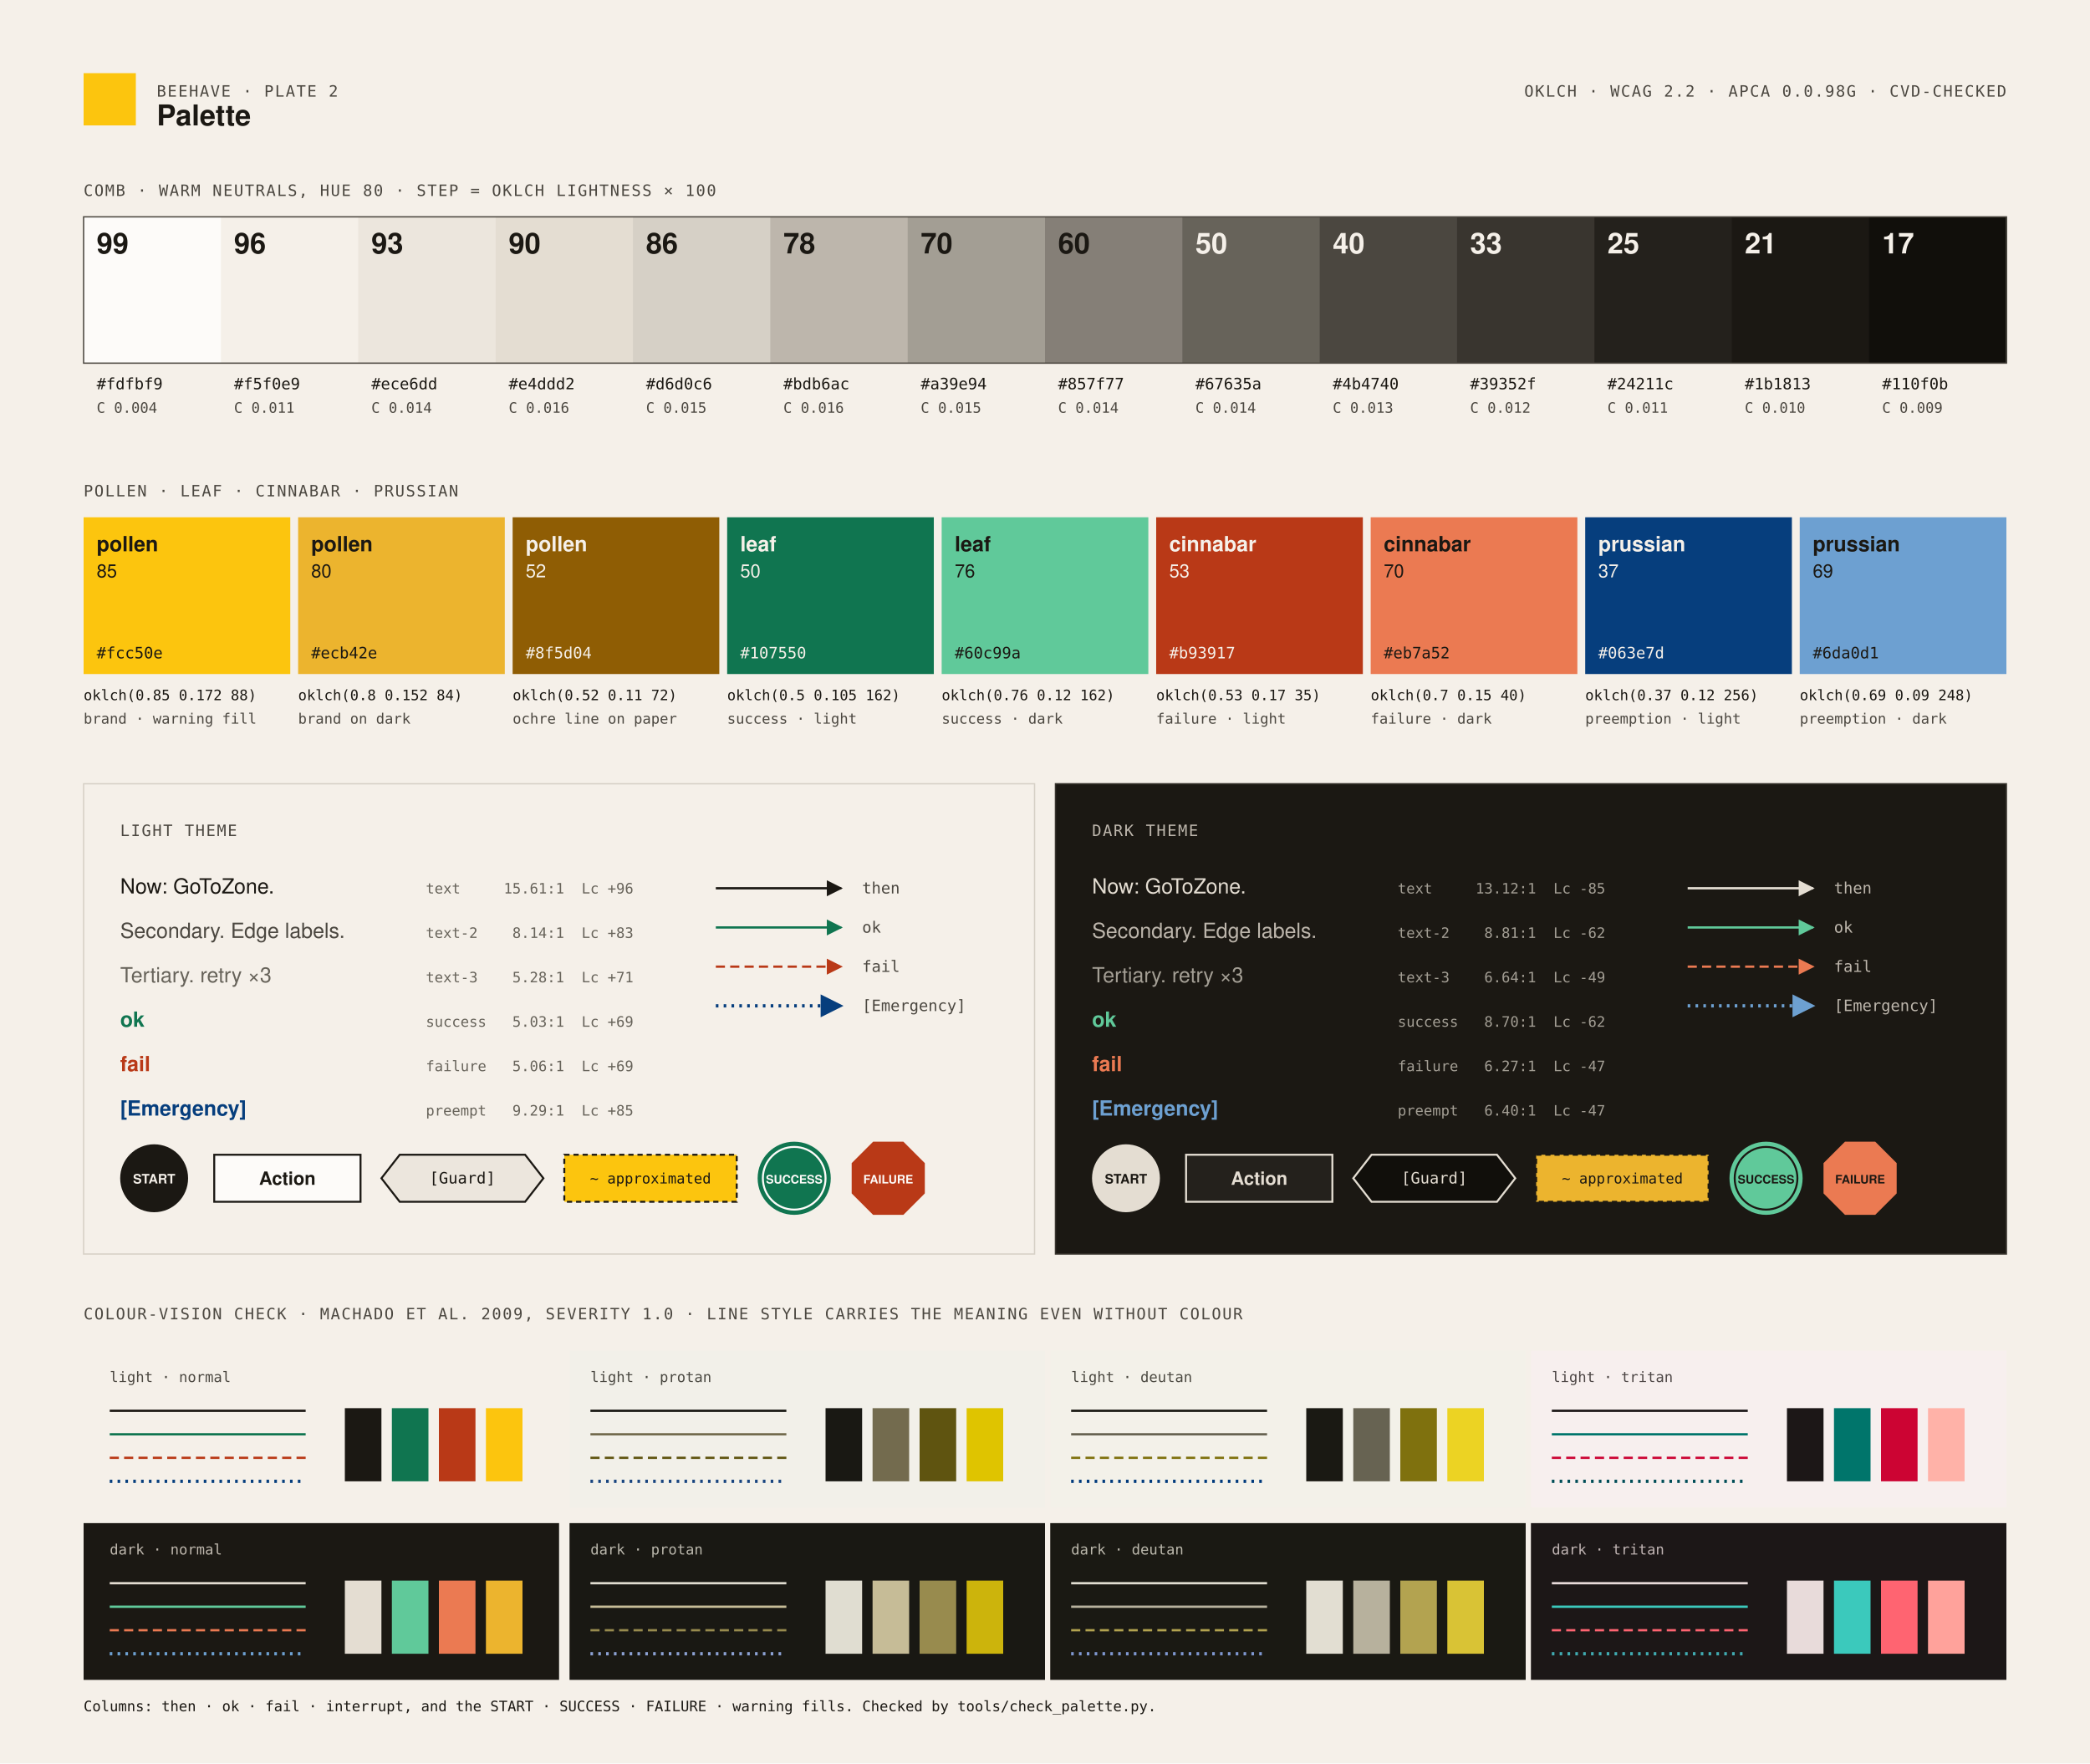
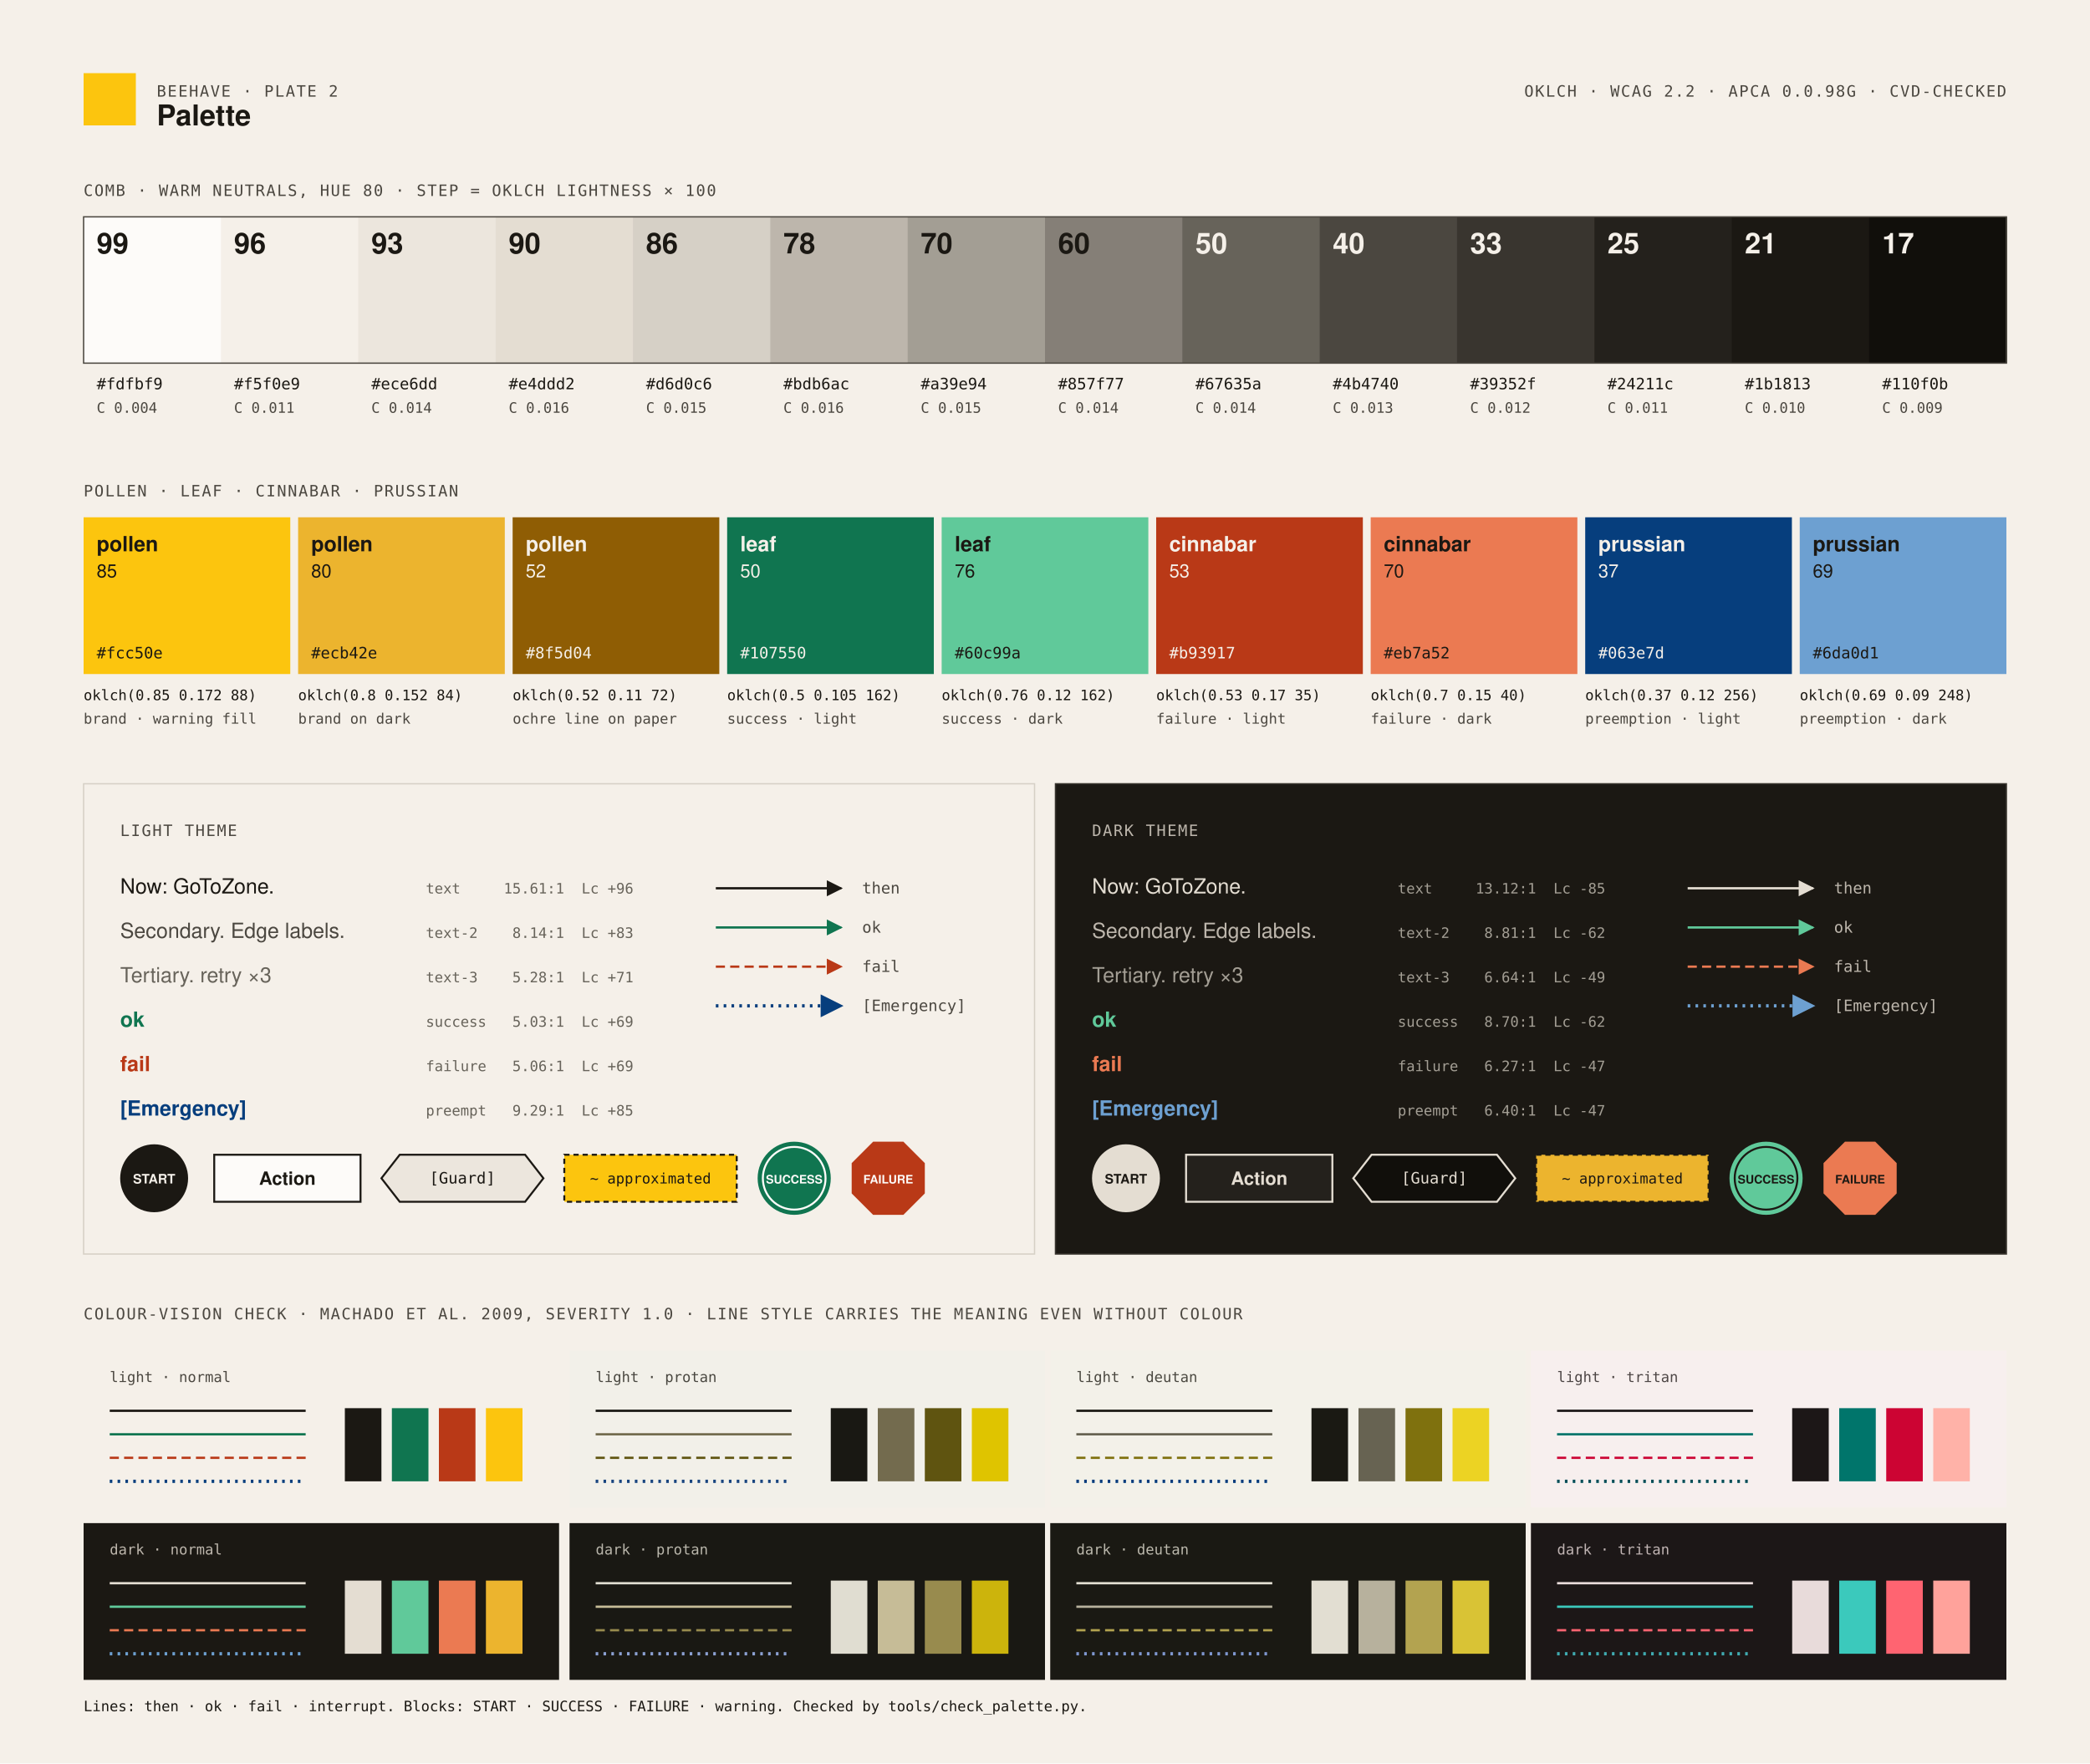
<svg xmlns="http://www.w3.org/2000/svg" viewBox="0 0 1600 1350" width="1600" height="1350" role="img" aria-label="Beehave palette">
  <defs>
    <marker id="m-light-edge" viewBox="0 0 10 10" refX="9" refY="5" markerWidth="7" markerHeight="7" orient="auto-start-reverse">
      <path d="M0 0L10 5L0 10z" fill="#1b1813" />
    </marker>
    <marker id="m-light-success" viewBox="0 0 10 10" refX="9" refY="5" markerWidth="7" markerHeight="7" orient="auto-start-reverse">
      <path d="M0 0L10 5L0 10z" fill="#107550" />
    </marker>
    <marker id="m-light-failure" viewBox="0 0 10 10" refX="9" refY="5" markerWidth="7" markerHeight="7" orient="auto-start-reverse">
      <path d="M0 0L10 5L0 10z" fill="#b93917" />
    </marker>
    <marker id="m-light-preempt" viewBox="0 0 10 10" refX="9" refY="5" markerWidth="7" markerHeight="7" orient="auto-start-reverse">
      <path d="M0 0L10 5L0 10z" fill="#063e7d" />
    </marker>
    <marker id="m-dark-edge" viewBox="0 0 10 10" refX="9" refY="5" markerWidth="7" markerHeight="7" orient="auto-start-reverse">
      <path d="M0 0L10 5L0 10z" fill="#e4ddd2" />
    </marker>
    <marker id="m-dark-success" viewBox="0 0 10 10" refX="9" refY="5" markerWidth="7" markerHeight="7" orient="auto-start-reverse">
      <path d="M0 0L10 5L0 10z" fill="#60c99a" />
    </marker>
    <marker id="m-dark-failure" viewBox="0 0 10 10" refX="9" refY="5" markerWidth="7" markerHeight="7" orient="auto-start-reverse">
      <path d="M0 0L10 5L0 10z" fill="#eb7a52" />
    </marker>
    <marker id="m-dark-preempt" viewBox="0 0 10 10" refX="9" refY="5" markerWidth="7" markerHeight="7" orient="auto-start-reverse">
      <path d="M0 0L10 5L0 10z" fill="#6da0d1" />
    </marker>
  </defs>
  <rect width="1600" height="1350" fill="#f5f0e9" />
  <rect x="64" y="56" width="40" height="40" fill="#fcc50e" />
  <text x="120" y="74" fill="#4b4740" font-family="'Martian Mono', Menlo, Consolas, 'DejaVu Sans Mono', monospace" font-size="12" font-weight="400" text-anchor="start" letter-spacing="1">BEEHAVE  ·  PLATE 2</text>
  <text x="120" y="96" fill="#1b1813" font-family="Archivo, 'Helvetica Neue', Helvetica, Arial, sans-serif" font-size="22" font-weight="800" text-anchor="start" style="font-stretch:125%">Palette</text>
  <text x="1536" y="74" fill="#4b4740" font-family="'Martian Mono', Menlo, Consolas, 'DejaVu Sans Mono', monospace" font-size="12" font-weight="400" text-anchor="end" letter-spacing="1">OKLCH · WCAG 2.2 · APCA 0.0.98G · CVD-CHECKED</text>
  <text x="64" y="150" fill="#4b4740" font-family="'Martian Mono', Menlo, Consolas, 'DejaVu Sans Mono', monospace" font-size="12" font-weight="400" text-anchor="start" letter-spacing="1">COMB  ·  WARM NEUTRALS, HUE 80  ·  STEP = OKLCH LIGHTNESS × 100</text>
  <rect x="64" y="166" width="105.643" height="112" fill="#fdfbf9" />
  <text x="74" y="194" fill="#1b1813" font-family="Archivo, 'Helvetica Neue', Helvetica, Arial, sans-serif" font-size="22" font-weight="700" text-anchor="start">99</text>
  <text x="74" y="298" fill="#1b1813" font-family="'Martian Mono', Menlo, Consolas, 'DejaVu Sans Mono', monospace" font-size="12" font-weight="400" text-anchor="start">#fdfbf9</text>
  <text x="74" y="316" fill="#4b4740" font-family="'Martian Mono', Menlo, Consolas, 'DejaVu Sans Mono', monospace" font-size="11" font-weight="400" text-anchor="start">C 0.004</text>
  <rect x="169.143" y="166" width="105.643" height="112" fill="#f5f0e9" />
  <text x="179.143" y="194" fill="#1b1813" font-family="Archivo, 'Helvetica Neue', Helvetica, Arial, sans-serif" font-size="22" font-weight="700" text-anchor="start">96</text>
  <text x="179.143" y="298" fill="#1b1813" font-family="'Martian Mono', Menlo, Consolas, 'DejaVu Sans Mono', monospace" font-size="12" font-weight="400" text-anchor="start">#f5f0e9</text>
  <text x="179.143" y="316" fill="#4b4740" font-family="'Martian Mono', Menlo, Consolas, 'DejaVu Sans Mono', monospace" font-size="11" font-weight="400" text-anchor="start">C 0.011</text>
  <rect x="274.286" y="166" width="105.643" height="112" fill="#ece6dd" />
  <text x="284.286" y="194" fill="#1b1813" font-family="Archivo, 'Helvetica Neue', Helvetica, Arial, sans-serif" font-size="22" font-weight="700" text-anchor="start">93</text>
  <text x="284.286" y="298" fill="#1b1813" font-family="'Martian Mono', Menlo, Consolas, 'DejaVu Sans Mono', monospace" font-size="12" font-weight="400" text-anchor="start">#ece6dd</text>
  <text x="284.286" y="316" fill="#4b4740" font-family="'Martian Mono', Menlo, Consolas, 'DejaVu Sans Mono', monospace" font-size="11" font-weight="400" text-anchor="start">C 0.014</text>
  <rect x="379.429" y="166" width="105.643" height="112" fill="#e4ddd2" />
  <text x="389.429" y="194" fill="#1b1813" font-family="Archivo, 'Helvetica Neue', Helvetica, Arial, sans-serif" font-size="22" font-weight="700" text-anchor="start">90</text>
  <text x="389.429" y="298" fill="#1b1813" font-family="'Martian Mono', Menlo, Consolas, 'DejaVu Sans Mono', monospace" font-size="12" font-weight="400" text-anchor="start">#e4ddd2</text>
  <text x="389.429" y="316" fill="#4b4740" font-family="'Martian Mono', Menlo, Consolas, 'DejaVu Sans Mono', monospace" font-size="11" font-weight="400" text-anchor="start">C 0.016</text>
  <rect x="484.571" y="166" width="105.643" height="112" fill="#d6d0c6" />
  <text x="494.571" y="194" fill="#1b1813" font-family="Archivo, 'Helvetica Neue', Helvetica, Arial, sans-serif" font-size="22" font-weight="700" text-anchor="start">86</text>
  <text x="494.571" y="298" fill="#1b1813" font-family="'Martian Mono', Menlo, Consolas, 'DejaVu Sans Mono', monospace" font-size="12" font-weight="400" text-anchor="start">#d6d0c6</text>
  <text x="494.571" y="316" fill="#4b4740" font-family="'Martian Mono', Menlo, Consolas, 'DejaVu Sans Mono', monospace" font-size="11" font-weight="400" text-anchor="start">C 0.015</text>
  <rect x="589.714" y="166" width="105.643" height="112" fill="#bdb6ac" />
  <text x="599.714" y="194" fill="#1b1813" font-family="Archivo, 'Helvetica Neue', Helvetica, Arial, sans-serif" font-size="22" font-weight="700" text-anchor="start">78</text>
  <text x="599.714" y="298" fill="#1b1813" font-family="'Martian Mono', Menlo, Consolas, 'DejaVu Sans Mono', monospace" font-size="12" font-weight="400" text-anchor="start">#bdb6ac</text>
  <text x="599.714" y="316" fill="#4b4740" font-family="'Martian Mono', Menlo, Consolas, 'DejaVu Sans Mono', monospace" font-size="11" font-weight="400" text-anchor="start">C 0.016</text>
  <rect x="694.857" y="166" width="105.643" height="112" fill="#a39e94" />
  <text x="704.857" y="194" fill="#1b1813" font-family="Archivo, 'Helvetica Neue', Helvetica, Arial, sans-serif" font-size="22" font-weight="700" text-anchor="start">70</text>
  <text x="704.857" y="298" fill="#1b1813" font-family="'Martian Mono', Menlo, Consolas, 'DejaVu Sans Mono', monospace" font-size="12" font-weight="400" text-anchor="start">#a39e94</text>
  <text x="704.857" y="316" fill="#4b4740" font-family="'Martian Mono', Menlo, Consolas, 'DejaVu Sans Mono', monospace" font-size="11" font-weight="400" text-anchor="start">C 0.015</text>
  <rect x="800" y="166" width="105.643" height="112" fill="#857f77" />
  <text x="810" y="194" fill="#1b1813" font-family="Archivo, 'Helvetica Neue', Helvetica, Arial, sans-serif" font-size="22" font-weight="700" text-anchor="start">60</text>
  <text x="810" y="298" fill="#1b1813" font-family="'Martian Mono', Menlo, Consolas, 'DejaVu Sans Mono', monospace" font-size="12" font-weight="400" text-anchor="start">#857f77</text>
  <text x="810" y="316" fill="#4b4740" font-family="'Martian Mono', Menlo, Consolas, 'DejaVu Sans Mono', monospace" font-size="11" font-weight="400" text-anchor="start">C 0.014</text>
  <rect x="905.143" y="166" width="105.643" height="112" fill="#67635a" />
  <text x="915.143" y="194" fill="#f5f0e9" font-family="Archivo, 'Helvetica Neue', Helvetica, Arial, sans-serif" font-size="22" font-weight="700" text-anchor="start">50</text>
  <text x="915.143" y="298" fill="#1b1813" font-family="'Martian Mono', Menlo, Consolas, 'DejaVu Sans Mono', monospace" font-size="12" font-weight="400" text-anchor="start">#67635a</text>
  <text x="915.143" y="316" fill="#4b4740" font-family="'Martian Mono', Menlo, Consolas, 'DejaVu Sans Mono', monospace" font-size="11" font-weight="400" text-anchor="start">C 0.014</text>
  <rect x="1010.29" y="166" width="105.643" height="112" fill="#4b4740" />
  <text x="1020.29" y="194" fill="#f5f0e9" font-family="Archivo, 'Helvetica Neue', Helvetica, Arial, sans-serif" font-size="22" font-weight="700" text-anchor="start">40</text>
  <text x="1020.29" y="298" fill="#1b1813" font-family="'Martian Mono', Menlo, Consolas, 'DejaVu Sans Mono', monospace" font-size="12" font-weight="400" text-anchor="start">#4b4740</text>
  <text x="1020.29" y="316" fill="#4b4740" font-family="'Martian Mono', Menlo, Consolas, 'DejaVu Sans Mono', monospace" font-size="11" font-weight="400" text-anchor="start">C 0.013</text>
  <rect x="1115.43" y="166" width="105.643" height="112" fill="#39352f" />
  <text x="1125.43" y="194" fill="#f5f0e9" font-family="Archivo, 'Helvetica Neue', Helvetica, Arial, sans-serif" font-size="22" font-weight="700" text-anchor="start">33</text>
  <text x="1125.43" y="298" fill="#1b1813" font-family="'Martian Mono', Menlo, Consolas, 'DejaVu Sans Mono', monospace" font-size="12" font-weight="400" text-anchor="start">#39352f</text>
  <text x="1125.43" y="316" fill="#4b4740" font-family="'Martian Mono', Menlo, Consolas, 'DejaVu Sans Mono', monospace" font-size="11" font-weight="400" text-anchor="start">C 0.012</text>
  <rect x="1220.57" y="166" width="105.643" height="112" fill="#24211c" />
  <text x="1230.57" y="194" fill="#f5f0e9" font-family="Archivo, 'Helvetica Neue', Helvetica, Arial, sans-serif" font-size="22" font-weight="700" text-anchor="start">25</text>
  <text x="1230.57" y="298" fill="#1b1813" font-family="'Martian Mono', Menlo, Consolas, 'DejaVu Sans Mono', monospace" font-size="12" font-weight="400" text-anchor="start">#24211c</text>
  <text x="1230.57" y="316" fill="#4b4740" font-family="'Martian Mono', Menlo, Consolas, 'DejaVu Sans Mono', monospace" font-size="11" font-weight="400" text-anchor="start">C 0.011</text>
  <rect x="1325.71" y="166" width="105.643" height="112" fill="#1b1813" />
  <text x="1335.71" y="194" fill="#f5f0e9" font-family="Archivo, 'Helvetica Neue', Helvetica, Arial, sans-serif" font-size="22" font-weight="700" text-anchor="start">21</text>
  <text x="1335.71" y="298" fill="#1b1813" font-family="'Martian Mono', Menlo, Consolas, 'DejaVu Sans Mono', monospace" font-size="12" font-weight="400" text-anchor="start">#1b1813</text>
  <text x="1335.71" y="316" fill="#4b4740" font-family="'Martian Mono', Menlo, Consolas, 'DejaVu Sans Mono', monospace" font-size="11" font-weight="400" text-anchor="start">C 0.010</text>
  <rect x="1430.86" y="166" width="105.643" height="112" fill="#110f0b" />
  <text x="1440.86" y="194" fill="#f5f0e9" font-family="Archivo, 'Helvetica Neue', Helvetica, Arial, sans-serif" font-size="22" font-weight="700" text-anchor="start">17</text>
  <text x="1440.86" y="298" fill="#1b1813" font-family="'Martian Mono', Menlo, Consolas, 'DejaVu Sans Mono', monospace" font-size="12" font-weight="400" text-anchor="start">#110f0b</text>
  <text x="1440.86" y="316" fill="#4b4740" font-family="'Martian Mono', Menlo, Consolas, 'DejaVu Sans Mono', monospace" font-size="11" font-weight="400" text-anchor="start">C 0.009</text>
  <rect x="64" y="166" width="1472" height="112" fill="none" stroke="#4b4740" stroke-width="1" />
  <text x="64" y="380" fill="#4b4740" font-family="'Martian Mono', Menlo, Consolas, 'DejaVu Sans Mono', monospace" font-size="12" font-weight="400" text-anchor="start" letter-spacing="1">POLLEN · LEAF · CINNABAR · PRUSSIAN</text>
  <rect x="64" y="396" width="158.222" height="120" fill="#fcc50e" />
  <text x="74" y="422" fill="#1b1813" font-family="Archivo, 'Helvetica Neue', Helvetica, Arial, sans-serif" font-size="16" font-weight="700" text-anchor="start">pollen</text>
  <text x="74" y="442" fill="#1b1813" font-family="Archivo, 'Helvetica Neue', Helvetica, Arial, sans-serif" font-size="14" font-weight="400" text-anchor="start">85</text>
  <text x="74" y="504" fill="#1b1813" font-family="'Martian Mono', Menlo, Consolas, 'DejaVu Sans Mono', monospace" font-size="12" font-weight="400" text-anchor="start">#fcc50e</text>
  <text x="64" y="536" fill="#1b1813" font-family="'Martian Mono', Menlo, Consolas, 'DejaVu Sans Mono', monospace" font-size="11" font-weight="400" text-anchor="start">oklch(0.85 0.172 88)</text>
  <text x="64" y="554" fill="#4b4740" font-family="'Martian Mono', Menlo, Consolas, 'DejaVu Sans Mono', monospace" font-size="11" font-weight="400" text-anchor="start">brand · warning fill</text>
  <rect x="228.222" y="396" width="158.222" height="120" fill="#ecb42e" />
  <text x="238.222" y="422" fill="#1b1813" font-family="Archivo, 'Helvetica Neue', Helvetica, Arial, sans-serif" font-size="16" font-weight="700" text-anchor="start">pollen</text>
  <text x="238.222" y="442" fill="#1b1813" font-family="Archivo, 'Helvetica Neue', Helvetica, Arial, sans-serif" font-size="14" font-weight="400" text-anchor="start">80</text>
  <text x="238.222" y="504" fill="#1b1813" font-family="'Martian Mono', Menlo, Consolas, 'DejaVu Sans Mono', monospace" font-size="12" font-weight="400" text-anchor="start">#ecb42e</text>
  <text x="228.222" y="536" fill="#1b1813" font-family="'Martian Mono', Menlo, Consolas, 'DejaVu Sans Mono', monospace" font-size="11" font-weight="400" text-anchor="start">oklch(0.8 0.152 84)</text>
  <text x="228.222" y="554" fill="#4b4740" font-family="'Martian Mono', Menlo, Consolas, 'DejaVu Sans Mono', monospace" font-size="11" font-weight="400" text-anchor="start">brand on dark</text>
  <rect x="392.444" y="396" width="158.222" height="120" fill="#8f5d04" />
  <text x="402.444" y="422" fill="#f5f0e9" font-family="Archivo, 'Helvetica Neue', Helvetica, Arial, sans-serif" font-size="16" font-weight="700" text-anchor="start">pollen</text>
  <text x="402.444" y="442" fill="#f5f0e9" font-family="Archivo, 'Helvetica Neue', Helvetica, Arial, sans-serif" font-size="14" font-weight="400" text-anchor="start">52</text>
  <text x="402.444" y="504" fill="#f5f0e9" font-family="'Martian Mono', Menlo, Consolas, 'DejaVu Sans Mono', monospace" font-size="12" font-weight="400" text-anchor="start">#8f5d04</text>
  <text x="392.444" y="536" fill="#1b1813" font-family="'Martian Mono', Menlo, Consolas, 'DejaVu Sans Mono', monospace" font-size="11" font-weight="400" text-anchor="start">oklch(0.52 0.11 72)</text>
  <text x="392.444" y="554" fill="#4b4740" font-family="'Martian Mono', Menlo, Consolas, 'DejaVu Sans Mono', monospace" font-size="11" font-weight="400" text-anchor="start">ochre line on paper</text>
  <rect x="556.667" y="396" width="158.222" height="120" fill="#107550" />
  <text x="566.667" y="422" fill="#f5f0e9" font-family="Archivo, 'Helvetica Neue', Helvetica, Arial, sans-serif" font-size="16" font-weight="700" text-anchor="start">leaf</text>
  <text x="566.667" y="442" fill="#f5f0e9" font-family="Archivo, 'Helvetica Neue', Helvetica, Arial, sans-serif" font-size="14" font-weight="400" text-anchor="start">50</text>
  <text x="566.667" y="504" fill="#f5f0e9" font-family="'Martian Mono', Menlo, Consolas, 'DejaVu Sans Mono', monospace" font-size="12" font-weight="400" text-anchor="start">#107550</text>
  <text x="556.667" y="536" fill="#1b1813" font-family="'Martian Mono', Menlo, Consolas, 'DejaVu Sans Mono', monospace" font-size="11" font-weight="400" text-anchor="start">oklch(0.5 0.105 162)</text>
  <text x="556.667" y="554" fill="#4b4740" font-family="'Martian Mono', Menlo, Consolas, 'DejaVu Sans Mono', monospace" font-size="11" font-weight="400" text-anchor="start">success · light</text>
  <rect x="720.889" y="396" width="158.222" height="120" fill="#60c99a" />
  <text x="730.889" y="422" fill="#1b1813" font-family="Archivo, 'Helvetica Neue', Helvetica, Arial, sans-serif" font-size="16" font-weight="700" text-anchor="start">leaf</text>
  <text x="730.889" y="442" fill="#1b1813" font-family="Archivo, 'Helvetica Neue', Helvetica, Arial, sans-serif" font-size="14" font-weight="400" text-anchor="start">76</text>
  <text x="730.889" y="504" fill="#1b1813" font-family="'Martian Mono', Menlo, Consolas, 'DejaVu Sans Mono', monospace" font-size="12" font-weight="400" text-anchor="start">#60c99a</text>
  <text x="720.889" y="536" fill="#1b1813" font-family="'Martian Mono', Menlo, Consolas, 'DejaVu Sans Mono', monospace" font-size="11" font-weight="400" text-anchor="start">oklch(0.76 0.12 162)</text>
  <text x="720.889" y="554" fill="#4b4740" font-family="'Martian Mono', Menlo, Consolas, 'DejaVu Sans Mono', monospace" font-size="11" font-weight="400" text-anchor="start">success · dark</text>
  <rect x="885.111" y="396" width="158.222" height="120" fill="#b93917" />
  <text x="895.111" y="422" fill="#f5f0e9" font-family="Archivo, 'Helvetica Neue', Helvetica, Arial, sans-serif" font-size="16" font-weight="700" text-anchor="start">cinnabar</text>
  <text x="895.111" y="442" fill="#f5f0e9" font-family="Archivo, 'Helvetica Neue', Helvetica, Arial, sans-serif" font-size="14" font-weight="400" text-anchor="start">53</text>
  <text x="895.111" y="504" fill="#f5f0e9" font-family="'Martian Mono', Menlo, Consolas, 'DejaVu Sans Mono', monospace" font-size="12" font-weight="400" text-anchor="start">#b93917</text>
  <text x="885.111" y="536" fill="#1b1813" font-family="'Martian Mono', Menlo, Consolas, 'DejaVu Sans Mono', monospace" font-size="11" font-weight="400" text-anchor="start">oklch(0.53 0.17 35)</text>
  <text x="885.111" y="554" fill="#4b4740" font-family="'Martian Mono', Menlo, Consolas, 'DejaVu Sans Mono', monospace" font-size="11" font-weight="400" text-anchor="start">failure · light</text>
  <rect x="1049.33" y="396" width="158.222" height="120" fill="#eb7a52" />
  <text x="1059.33" y="422" fill="#1b1813" font-family="Archivo, 'Helvetica Neue', Helvetica, Arial, sans-serif" font-size="16" font-weight="700" text-anchor="start">cinnabar</text>
  <text x="1059.33" y="442" fill="#1b1813" font-family="Archivo, 'Helvetica Neue', Helvetica, Arial, sans-serif" font-size="14" font-weight="400" text-anchor="start">70</text>
  <text x="1059.33" y="504" fill="#1b1813" font-family="'Martian Mono', Menlo, Consolas, 'DejaVu Sans Mono', monospace" font-size="12" font-weight="400" text-anchor="start">#eb7a52</text>
  <text x="1049.33" y="536" fill="#1b1813" font-family="'Martian Mono', Menlo, Consolas, 'DejaVu Sans Mono', monospace" font-size="11" font-weight="400" text-anchor="start">oklch(0.7 0.15 40)</text>
  <text x="1049.33" y="554" fill="#4b4740" font-family="'Martian Mono', Menlo, Consolas, 'DejaVu Sans Mono', monospace" font-size="11" font-weight="400" text-anchor="start">failure · dark</text>
  <rect x="1213.56" y="396" width="158.222" height="120" fill="#063e7d" />
  <text x="1223.56" y="422" fill="#f5f0e9" font-family="Archivo, 'Helvetica Neue', Helvetica, Arial, sans-serif" font-size="16" font-weight="700" text-anchor="start">prussian</text>
  <text x="1223.56" y="442" fill="#f5f0e9" font-family="Archivo, 'Helvetica Neue', Helvetica, Arial, sans-serif" font-size="14" font-weight="400" text-anchor="start">37</text>
  <text x="1223.56" y="504" fill="#f5f0e9" font-family="'Martian Mono', Menlo, Consolas, 'DejaVu Sans Mono', monospace" font-size="12" font-weight="400" text-anchor="start">#063e7d</text>
  <text x="1213.56" y="536" fill="#1b1813" font-family="'Martian Mono', Menlo, Consolas, 'DejaVu Sans Mono', monospace" font-size="11" font-weight="400" text-anchor="start">oklch(0.37 0.12 256)</text>
  <text x="1213.56" y="554" fill="#4b4740" font-family="'Martian Mono', Menlo, Consolas, 'DejaVu Sans Mono', monospace" font-size="11" font-weight="400" text-anchor="start">preemption · light</text>
  <rect x="1377.78" y="396" width="158.222" height="120" fill="#6da0d1" />
  <text x="1387.78" y="422" fill="#1b1813" font-family="Archivo, 'Helvetica Neue', Helvetica, Arial, sans-serif" font-size="16" font-weight="700" text-anchor="start">prussian</text>
  <text x="1387.78" y="442" fill="#1b1813" font-family="Archivo, 'Helvetica Neue', Helvetica, Arial, sans-serif" font-size="14" font-weight="400" text-anchor="start">69</text>
  <text x="1387.78" y="504" fill="#1b1813" font-family="'Martian Mono', Menlo, Consolas, 'DejaVu Sans Mono', monospace" font-size="12" font-weight="400" text-anchor="start">#6da0d1</text>
  <text x="1377.78" y="536" fill="#1b1813" font-family="'Martian Mono', Menlo, Consolas, 'DejaVu Sans Mono', monospace" font-size="11" font-weight="400" text-anchor="start">oklch(0.69 0.09 248)</text>
  <text x="1377.78" y="554" fill="#4b4740" font-family="'Martian Mono', Menlo, Consolas, 'DejaVu Sans Mono', monospace" font-size="11" font-weight="400" text-anchor="start">preemption · dark</text>
  <rect x="64" y="600" width="728" height="360" fill="#f5f0e9" stroke="#d6d0c6" />
  <text x="92" y="640" fill="#4b4740" font-family="'Martian Mono', Menlo, Consolas, 'DejaVu Sans Mono', monospace" font-size="12" font-weight="400" text-anchor="start" letter-spacing="1">LIGHT THEME</text>
  <text x="92" y="684" fill="#1b1813" font-family="Archivo, 'Helvetica Neue', Helvetica, Arial, sans-serif" font-size="16" font-weight="400" text-anchor="start">Now: GoToZone.</text>
  <text x="326" y="684" fill="#67635a" font-family="'Martian Mono', Menlo, Consolas, 'DejaVu Sans Mono', monospace" font-size="11" font-weight="400" text-anchor="start" xml:space="preserve">text     15.61:1  Lc +96</text>
  <text x="92" y="718" fill="#4b4740" font-family="Archivo, 'Helvetica Neue', Helvetica, Arial, sans-serif" font-size="16" font-weight="400" text-anchor="start">Secondary. Edge labels.</text>
  <text x="326" y="718" fill="#67635a" font-family="'Martian Mono', Menlo, Consolas, 'DejaVu Sans Mono', monospace" font-size="11" font-weight="400" text-anchor="start" xml:space="preserve">text-2    8.14:1  Lc +83</text>
  <text x="92" y="752" fill="#67635a" font-family="Archivo, 'Helvetica Neue', Helvetica, Arial, sans-serif" font-size="16" font-weight="400" text-anchor="start">Tertiary. retry ×3</text>
  <text x="326" y="752" fill="#67635a" font-family="'Martian Mono', Menlo, Consolas, 'DejaVu Sans Mono', monospace" font-size="11" font-weight="400" text-anchor="start" xml:space="preserve">text-3    5.28:1  Lc +71</text>
  <text x="92" y="786" fill="#107550" font-family="Archivo, 'Helvetica Neue', Helvetica, Arial, sans-serif" font-size="16" font-weight="600" text-anchor="start">ok</text>
  <text x="326" y="786" fill="#67635a" font-family="'Martian Mono', Menlo, Consolas, 'DejaVu Sans Mono', monospace" font-size="11" font-weight="400" text-anchor="start" xml:space="preserve">success   5.03:1  Lc +69</text>
  <text x="92" y="820" fill="#b93917" font-family="Archivo, 'Helvetica Neue', Helvetica, Arial, sans-serif" font-size="16" font-weight="600" text-anchor="start">fail</text>
  <text x="326" y="820" fill="#67635a" font-family="'Martian Mono', Menlo, Consolas, 'DejaVu Sans Mono', monospace" font-size="11" font-weight="400" text-anchor="start" xml:space="preserve">failure   5.06:1  Lc +69</text>
  <text x="92" y="854" fill="#063e7d" font-family="Archivo, 'Helvetica Neue', Helvetica, Arial, sans-serif" font-size="16" font-weight="600" text-anchor="start">[Emergency]</text>
  <text x="326" y="854" fill="#67635a" font-family="'Martian Mono', Menlo, Consolas, 'DejaVu Sans Mono', monospace" font-size="11" font-weight="400" text-anchor="start" xml:space="preserve">preempt   9.29:1  Lc +85</text>
  <path d="M548 680h96" stroke="#1b1813" stroke-width="1.75" fill="none" marker-end="url(#m-light-edge)" />
  <text x="660" y="684" fill="#4b4740" font-family="'Martian Mono', Menlo, Consolas, 'DejaVu Sans Mono', monospace" font-size="12" font-weight="400" text-anchor="start">then</text>
  <path d="M548 710h96" stroke="#107550" stroke-width="1.75" fill="none" marker-end="url(#m-light-success)" />
  <text x="660" y="714" fill="#4b4740" font-family="'Martian Mono', Menlo, Consolas, 'DejaVu Sans Mono', monospace" font-size="12" font-weight="400" text-anchor="start">ok</text>
  <path d="M548 740h96" stroke="#b93917" stroke-width="1.75" stroke-dasharray="7 4" fill="none" marker-end="url(#m-light-failure)" />
  <text x="660" y="744" fill="#4b4740" font-family="'Martian Mono', Menlo, Consolas, 'DejaVu Sans Mono', monospace" font-size="12" font-weight="400" text-anchor="start">fail</text>
  <path d="M548 770h96" stroke="#063e7d" stroke-width="2.5" stroke-dasharray="2 4" fill="none" marker-end="url(#m-light-preempt)" />
  <text x="660" y="774" fill="#4b4740" font-family="'Martian Mono', Menlo, Consolas, 'DejaVu Sans Mono', monospace" font-size="12" font-weight="400" text-anchor="start">[Emergency]</text>
  <circle cx="118" cy="902" r="26" fill="#1b1813" />
  <text x="118" y="906" fill="#f5f0e9" font-family="Archivo, 'Helvetica Neue', Helvetica, Arial, sans-serif" font-size="10" font-weight="700" text-anchor="middle">START</text>
  <rect x="164" y="884" width="112" height="36" fill="#fdfbf9" stroke="#1b1813" stroke-width="1.5" />
  <text x="220" y="907" fill="#1b1813" font-family="Archivo, 'Helvetica Neue', Helvetica, Arial, sans-serif" font-size="14" font-weight="600" text-anchor="middle">Action</text>
  <polygon points="292,902 306,884 402,884 416,902 402,920 306,920" fill="#ece6dd" stroke="#1b1813" stroke-width="1.5" />
  <text x="354" y="906" fill="#1b1813" font-family="'Martian Mono', Menlo, Consolas, 'DejaVu Sans Mono', monospace" font-size="12" font-weight="400" text-anchor="middle">[Guard]</text>
  <rect x="432" y="884" width="132" height="36" fill="#fcc50e" stroke="#1b1813" stroke-width="1.5" stroke-dasharray="4 3" />
  <text x="498" y="906" fill="#1b1813" font-family="'Martian Mono', Menlo, Consolas, 'DejaVu Sans Mono', monospace" font-size="11" font-weight="400" text-anchor="middle">~ approximated</text>
  <circle cx="608" cy="902" r="28" fill="#107550" />
  <circle cx="608" cy="902" r="24" fill="none" stroke="#fdfbf9" stroke-width="1.5" />
  <text x="608" y="906" fill="#fdfbf9" font-family="Archivo, 'Helvetica Neue', Helvetica, Arial, sans-serif" font-size="9" font-weight="700" text-anchor="middle">SUCCESS</text>
  <polygon points="668.408,874 691.592,874 708,890.408 708,913.592 691.592,930 668.408,930 652,913.592 652,890.408" fill="#b93917" />
  <text x="680" y="906" fill="#fdfbf9" font-family="Archivo, 'Helvetica Neue', Helvetica, Arial, sans-serif" font-size="9" font-weight="700" text-anchor="middle">FAILURE</text>
  <rect x="808" y="600" width="728" height="360" fill="#1b1813" stroke="#39352f" />
  <text x="836" y="640" fill="#bdb6ac" font-family="'Martian Mono', Menlo, Consolas, 'DejaVu Sans Mono', monospace" font-size="12" font-weight="400" text-anchor="start" letter-spacing="1">DARK THEME</text>
  <text x="836" y="684" fill="#e4ddd2" font-family="Archivo, 'Helvetica Neue', Helvetica, Arial, sans-serif" font-size="16" font-weight="400" text-anchor="start">Now: GoToZone.</text>
  <text x="1070" y="684" fill="#a39e94" font-family="'Martian Mono', Menlo, Consolas, 'DejaVu Sans Mono', monospace" font-size="11" font-weight="400" text-anchor="start" xml:space="preserve">text     13.12:1  Lc -85</text>
  <text x="836" y="718" fill="#bdb6ac" font-family="Archivo, 'Helvetica Neue', Helvetica, Arial, sans-serif" font-size="16" font-weight="400" text-anchor="start">Secondary. Edge labels.</text>
  <text x="1070" y="718" fill="#a39e94" font-family="'Martian Mono', Menlo, Consolas, 'DejaVu Sans Mono', monospace" font-size="11" font-weight="400" text-anchor="start" xml:space="preserve">text-2    8.81:1  Lc -62</text>
  <text x="836" y="752" fill="#a39e94" font-family="Archivo, 'Helvetica Neue', Helvetica, Arial, sans-serif" font-size="16" font-weight="400" text-anchor="start">Tertiary. retry ×3</text>
  <text x="1070" y="752" fill="#a39e94" font-family="'Martian Mono', Menlo, Consolas, 'DejaVu Sans Mono', monospace" font-size="11" font-weight="400" text-anchor="start" xml:space="preserve">text-3    6.64:1  Lc -49</text>
  <text x="836" y="786" fill="#60c99a" font-family="Archivo, 'Helvetica Neue', Helvetica, Arial, sans-serif" font-size="16" font-weight="600" text-anchor="start">ok</text>
  <text x="1070" y="786" fill="#a39e94" font-family="'Martian Mono', Menlo, Consolas, 'DejaVu Sans Mono', monospace" font-size="11" font-weight="400" text-anchor="start" xml:space="preserve">success   8.70:1  Lc -62</text>
  <text x="836" y="820" fill="#eb7a52" font-family="Archivo, 'Helvetica Neue', Helvetica, Arial, sans-serif" font-size="16" font-weight="600" text-anchor="start">fail</text>
  <text x="1070" y="820" fill="#a39e94" font-family="'Martian Mono', Menlo, Consolas, 'DejaVu Sans Mono', monospace" font-size="11" font-weight="400" text-anchor="start" xml:space="preserve">failure   6.27:1  Lc -47</text>
  <text x="836" y="854" fill="#6da0d1" font-family="Archivo, 'Helvetica Neue', Helvetica, Arial, sans-serif" font-size="16" font-weight="600" text-anchor="start">[Emergency]</text>
  <text x="1070" y="854" fill="#a39e94" font-family="'Martian Mono', Menlo, Consolas, 'DejaVu Sans Mono', monospace" font-size="11" font-weight="400" text-anchor="start" xml:space="preserve">preempt   6.40:1  Lc -47</text>
  <path d="M1292 680h96" stroke="#e4ddd2" stroke-width="1.75" fill="none" marker-end="url(#m-dark-edge)" />
  <text x="1404" y="684" fill="#bdb6ac" font-family="'Martian Mono', Menlo, Consolas, 'DejaVu Sans Mono', monospace" font-size="12" font-weight="400" text-anchor="start">then</text>
  <path d="M1292 710h96" stroke="#60c99a" stroke-width="1.75" fill="none" marker-end="url(#m-dark-success)" />
  <text x="1404" y="714" fill="#bdb6ac" font-family="'Martian Mono', Menlo, Consolas, 'DejaVu Sans Mono', monospace" font-size="12" font-weight="400" text-anchor="start">ok</text>
  <path d="M1292 740h96" stroke="#eb7a52" stroke-width="1.75" stroke-dasharray="7 4" fill="none" marker-end="url(#m-dark-failure)" />
  <text x="1404" y="744" fill="#bdb6ac" font-family="'Martian Mono', Menlo, Consolas, 'DejaVu Sans Mono', monospace" font-size="12" font-weight="400" text-anchor="start">fail</text>
  <path d="M1292 770h96" stroke="#6da0d1" stroke-width="2.5" stroke-dasharray="2 4" fill="none" marker-end="url(#m-dark-preempt)" />
  <text x="1404" y="774" fill="#bdb6ac" font-family="'Martian Mono', Menlo, Consolas, 'DejaVu Sans Mono', monospace" font-size="12" font-weight="400" text-anchor="start">[Emergency]</text>
  <circle cx="862" cy="902" r="26" fill="#e4ddd2" />
  <text x="862" y="906" fill="#1b1813" font-family="Archivo, 'Helvetica Neue', Helvetica, Arial, sans-serif" font-size="10" font-weight="700" text-anchor="middle">START</text>
  <rect x="908" y="884" width="112" height="36" fill="#24211c" stroke="#e4ddd2" stroke-width="1.5" />
  <text x="964" y="907" fill="#e4ddd2" font-family="Archivo, 'Helvetica Neue', Helvetica, Arial, sans-serif" font-size="14" font-weight="600" text-anchor="middle">Action</text>
  <polygon points="1036,902 1050,884 1146,884 1160,902 1146,920 1050,920" fill="#110f0b" stroke="#e4ddd2" stroke-width="1.5" />
  <text x="1098" y="906" fill="#e4ddd2" font-family="'Martian Mono', Menlo, Consolas, 'DejaVu Sans Mono', monospace" font-size="12" font-weight="400" text-anchor="middle">[Guard]</text>
  <rect x="1176" y="884" width="132" height="36" fill="#ecb42e" stroke="#1b1813" stroke-width="1.5" stroke-dasharray="4 3" />
  <text x="1242" y="906" fill="#1b1813" font-family="'Martian Mono', Menlo, Consolas, 'DejaVu Sans Mono', monospace" font-size="11" font-weight="400" text-anchor="middle">~ approximated</text>
  <circle cx="1352" cy="902" r="28" fill="#60c99a" />
  <circle cx="1352" cy="902" r="24" fill="none" stroke="#1b1813" stroke-width="1.5" />
  <text x="1352" y="906" fill="#1b1813" font-family="Archivo, 'Helvetica Neue', Helvetica, Arial, sans-serif" font-size="9" font-weight="700" text-anchor="middle">SUCCESS</text>
  <polygon points="1412.41,874 1435.59,874 1452,890.408 1452,913.592 1435.59,930 1412.41,930 1396,913.592 1396,890.408" fill="#eb7a52" />
  <text x="1424" y="906" fill="#1b1813" font-family="Archivo, 'Helvetica Neue', Helvetica, Arial, sans-serif" font-size="9" font-weight="700" text-anchor="middle">FAILURE</text>
  <text x="64" y="1010" fill="#4b4740" font-family="'Martian Mono', Menlo, Consolas, 'DejaVu Sans Mono', monospace" font-size="12" font-weight="400" text-anchor="start" letter-spacing="1">COLOUR-VISION CHECK  ·  MACHADO ET AL. 2009, SEVERITY 1.0  ·  LINE STYLE CARRIES THE MEANING EVEN WITHOUT COLOUR</text>
  <rect x="64" y="1034" width="364" height="120" fill="#f5f0e9" />
  <text x="84" y="1058" fill="#4b4740" font-family="'Martian Mono', Menlo, Consolas, 'DejaVu Sans Mono', monospace" font-size="11" font-weight="400" text-anchor="start">light · normal</text>
  <path d="M84 1080h150" stroke="#1b1813" stroke-width="1.75" />
  <path d="M84 1098h150" stroke="#107550" stroke-width="1.75" />
  <path d="M84 1116h150" stroke="#b93917" stroke-width="1.75" stroke-dasharray="7 4" />
  <path d="M84 1134h150" stroke="#063e7d" stroke-width="2.5" stroke-dasharray="2 4" />
  <rect x="264" y="1078" width="28" height="56" fill="#1b1813" />
  <rect x="300" y="1078" width="28" height="56" fill="#107550" />
  <rect x="336" y="1078" width="28" height="56" fill="#b93917" />
  <rect x="372" y="1078" width="28" height="56" fill="#fcc50e" />
  <rect x="436" y="1034" width="364" height="120" fill="#f2f0e9" />
-   <text x="452" y="1058" fill="#494740" font-family="'Martian Mono', Menlo, Consolas, 'DejaVu Sans Mono', monospace" font-size="11" font-weight="400" text-anchor="start">light · protan</text>
-   <path d="M452 1080h150" stroke="#191813" stroke-width="1.75" />
-   <path d="M452 1098h150" stroke="#736b4e" stroke-width="1.75" />
-   <path d="M452 1116h150" stroke="#5f5410" stroke-width="1.75" stroke-dasharray="7 4" />
-   <path d="M452 1134h150" stroke="#18447f" stroke-width="2.5" stroke-dasharray="2 4" />
-   <rect x="632" y="1078" width="28" height="56" fill="#191813" />
-   <rect x="668" y="1078" width="28" height="56" fill="#736b4e" />
-   <rect x="704" y="1078" width="28" height="56" fill="#5f5410" />
-   <rect x="740" y="1078" width="28" height="56" fill="#dfc400" />
+   <text x="456" y="1058" fill="#494740" font-family="'Martian Mono', Menlo, Consolas, 'DejaVu Sans Mono', monospace" font-size="11" font-weight="400" text-anchor="start">light · protan</text>
+   <path d="M456 1080h150" stroke="#191813" stroke-width="1.75" />
+   <path d="M456 1098h150" stroke="#736b4e" stroke-width="1.75" />
+   <path d="M456 1116h150" stroke="#5f5410" stroke-width="1.75" stroke-dasharray="7 4" />
+   <path d="M456 1134h150" stroke="#18447f" stroke-width="2.5" stroke-dasharray="2 4" />
+   <rect x="636" y="1078" width="28" height="56" fill="#191813" />
+   <rect x="672" y="1078" width="28" height="56" fill="#736b4e" />
+   <rect x="708" y="1078" width="28" height="56" fill="#5f5410" />
+   <rect x="744" y="1078" width="28" height="56" fill="#dfc400" />
  <rect x="804" y="1034" width="364" height="120" fill="#f3f1e9" />
-   <text x="820" y="1058" fill="#4a4840" font-family="'Martian Mono', Menlo, Consolas, 'DejaVu Sans Mono', monospace" font-size="11" font-weight="400" text-anchor="start">light · deutan</text>
-   <path d="M820 1080h150" stroke="#1a1913" stroke-width="1.75" />
-   <path d="M820 1098h150" stroke="#676352" stroke-width="1.75" />
-   <path d="M820 1116h150" stroke="#7f710e" stroke-width="1.75" stroke-dasharray="7 4" />
-   <path d="M820 1134h150" stroke="#003a7c" stroke-width="2.5" stroke-dasharray="2 4" />
-   <rect x="1000" y="1078" width="28" height="56" fill="#1a1913" />
-   <rect x="1036" y="1078" width="28" height="56" fill="#676352" />
-   <rect x="1072" y="1078" width="28" height="56" fill="#7f710e" />
-   <rect x="1108" y="1078" width="28" height="56" fill="#ecd323" />
+   <text x="824" y="1058" fill="#4a4840" font-family="'Martian Mono', Menlo, Consolas, 'DejaVu Sans Mono', monospace" font-size="11" font-weight="400" text-anchor="start">light · deutan</text>
+   <path d="M824 1080h150" stroke="#1a1913" stroke-width="1.75" />
+   <path d="M824 1098h150" stroke="#676352" stroke-width="1.75" />
+   <path d="M824 1116h150" stroke="#7f710e" stroke-width="1.75" stroke-dasharray="7 4" />
+   <path d="M824 1134h150" stroke="#003a7c" stroke-width="2.5" stroke-dasharray="2 4" />
+   <rect x="1004" y="1078" width="28" height="56" fill="#1a1913" />
+   <rect x="1040" y="1078" width="28" height="56" fill="#676352" />
+   <rect x="1076" y="1078" width="28" height="56" fill="#7f710e" />
+   <rect x="1112" y="1078" width="28" height="56" fill="#ecd323" />
  <rect x="1172" y="1034" width="364" height="120" fill="#f7efee" />
-   <text x="1188" y="1058" fill="#4d4645" font-family="'Martian Mono', Menlo, Consolas, 'DejaVu Sans Mono', monospace" font-size="11" font-weight="400" text-anchor="start">light · tritan</text>
-   <path d="M1188 1080h150" stroke="#1c1717" stroke-width="1.75" />
-   <path d="M1188 1098h150" stroke="#00756b" stroke-width="1.75" />
-   <path d="M1188 1116h150" stroke="#cc0433" stroke-width="1.75" stroke-dasharray="7 4" />
-   <path d="M1188 1134h150" stroke="#004d57" stroke-width="2.5" stroke-dasharray="2 4" />
-   <rect x="1368" y="1078" width="28" height="56" fill="#1c1717" />
-   <rect x="1404" y="1078" width="28" height="56" fill="#00756b" />
-   <rect x="1440" y="1078" width="28" height="56" fill="#cc0433" />
-   <rect x="1476" y="1078" width="28" height="56" fill="#ffb2a8" />
+   <text x="1192" y="1058" fill="#4d4645" font-family="'Martian Mono', Menlo, Consolas, 'DejaVu Sans Mono', monospace" font-size="11" font-weight="400" text-anchor="start">light · tritan</text>
+   <path d="M1192 1080h150" stroke="#1c1717" stroke-width="1.75" />
+   <path d="M1192 1098h150" stroke="#00756b" stroke-width="1.75" />
+   <path d="M1192 1116h150" stroke="#cc0433" stroke-width="1.75" stroke-dasharray="7 4" />
+   <path d="M1192 1134h150" stroke="#004d57" stroke-width="2.5" stroke-dasharray="2 4" />
+   <rect x="1372" y="1078" width="28" height="56" fill="#1c1717" />
+   <rect x="1408" y="1078" width="28" height="56" fill="#00756b" />
+   <rect x="1444" y="1078" width="28" height="56" fill="#cc0433" />
+   <rect x="1480" y="1078" width="28" height="56" fill="#ffb2a8" />
  <rect x="64" y="1166" width="364" height="120" fill="#1b1813" />
  <text x="84" y="1190" fill="#bdb6ac" font-family="'Martian Mono', Menlo, Consolas, 'DejaVu Sans Mono', monospace" font-size="11" font-weight="400" text-anchor="start">dark · normal</text>
  <path d="M84 1212h150" stroke="#e4ddd2" stroke-width="1.75" />
  <path d="M84 1230h150" stroke="#60c99a" stroke-width="1.75" />
  <path d="M84 1248h150" stroke="#eb7a52" stroke-width="1.75" stroke-dasharray="7 4" />
  <path d="M84 1266h150" stroke="#6da0d1" stroke-width="2.5" stroke-dasharray="2 4" />
  <rect x="264" y="1210" width="28" height="56" fill="#e4ddd2" />
  <rect x="300" y="1210" width="28" height="56" fill="#60c99a" />
  <rect x="336" y="1210" width="28" height="56" fill="#eb7a52" />
  <rect x="372" y="1210" width="28" height="56" fill="#ecb42e" />
  <rect x="436" y="1166" width="364" height="120" fill="#191813" />
-   <text x="452" y="1190" fill="#b9b6ab" font-family="'Martian Mono', Menlo, Consolas, 'DejaVu Sans Mono', monospace" font-size="11" font-weight="400" text-anchor="start">dark · protan</text>
-   <path d="M452 1212h150" stroke="#e0ddd1" stroke-width="1.75" />
-   <path d="M452 1230h150" stroke="#c6bc97" stroke-width="1.75" />
-   <path d="M452 1248h150" stroke="#988b4e" stroke-width="1.75" stroke-dasharray="7 4" />
-   <path d="M452 1266h150" stroke="#8ca1d3" stroke-width="2.5" stroke-dasharray="2 4" />
-   <rect x="632" y="1210" width="28" height="56" fill="#e0ddd1" />
-   <rect x="668" y="1210" width="28" height="56" fill="#c6bc97" />
-   <rect x="704" y="1210" width="28" height="56" fill="#988b4e" />
-   <rect x="740" y="1210" width="28" height="56" fill="#ccb40c" />
+   <text x="456" y="1190" fill="#b9b6ab" font-family="'Martian Mono', Menlo, Consolas, 'DejaVu Sans Mono', monospace" font-size="11" font-weight="400" text-anchor="start">dark · protan</text>
+   <path d="M456 1212h150" stroke="#e0ddd1" stroke-width="1.75" />
+   <path d="M456 1230h150" stroke="#c6bc97" stroke-width="1.75" />
+   <path d="M456 1248h150" stroke="#988b4e" stroke-width="1.75" stroke-dasharray="7 4" />
+   <path d="M456 1266h150" stroke="#8ca1d3" stroke-width="2.5" stroke-dasharray="2 4" />
+   <rect x="636" y="1210" width="28" height="56" fill="#e0ddd1" />
+   <rect x="672" y="1210" width="28" height="56" fill="#c6bc97" />
+   <rect x="708" y="1210" width="28" height="56" fill="#988b4e" />
+   <rect x="744" y="1210" width="28" height="56" fill="#ccb40c" />
  <rect x="804" y="1166" width="364" height="120" fill="#1a1913" />
-   <text x="820" y="1190" fill="#bbb8ac" font-family="'Martian Mono', Menlo, Consolas, 'DejaVu Sans Mono', monospace" font-size="11" font-weight="400" text-anchor="start">dark · deutan</text>
-   <path d="M820 1212h150" stroke="#e2ded2" stroke-width="1.75" />
-   <path d="M820 1230h150" stroke="#b7b19d" stroke-width="1.75" />
-   <path d="M820 1248h150" stroke="#b3a350" stroke-width="1.75" stroke-dasharray="7 4" />
-   <path d="M820 1266h150" stroke="#7f97d0" stroke-width="2.5" stroke-dasharray="2 4" />
-   <rect x="1000" y="1210" width="28" height="56" fill="#e2ded2" />
-   <rect x="1036" y="1210" width="28" height="56" fill="#b7b19d" />
-   <rect x="1072" y="1210" width="28" height="56" fill="#b3a350" />
-   <rect x="1108" y="1210" width="28" height="56" fill="#d9c335" />
+   <text x="824" y="1190" fill="#bbb8ac" font-family="'Martian Mono', Menlo, Consolas, 'DejaVu Sans Mono', monospace" font-size="11" font-weight="400" text-anchor="start">dark · deutan</text>
+   <path d="M824 1212h150" stroke="#e2ded2" stroke-width="1.75" />
+   <path d="M824 1230h150" stroke="#b7b19d" stroke-width="1.75" />
+   <path d="M824 1248h150" stroke="#b3a350" stroke-width="1.75" stroke-dasharray="7 4" />
+   <path d="M824 1266h150" stroke="#7f97d0" stroke-width="2.5" stroke-dasharray="2 4" />
+   <rect x="1004" y="1210" width="28" height="56" fill="#e2ded2" />
+   <rect x="1040" y="1210" width="28" height="56" fill="#b7b19d" />
+   <rect x="1076" y="1210" width="28" height="56" fill="#b3a350" />
+   <rect x="1112" y="1210" width="28" height="56" fill="#d9c335" />
  <rect x="1172" y="1166" width="364" height="120" fill="#1c1717" />
-   <text x="1188" y="1190" fill="#c0b4b3" font-family="'Martian Mono', Menlo, Consolas, 'DejaVu Sans Mono', monospace" font-size="11" font-weight="400" text-anchor="start">dark · tritan</text>
-   <path d="M1188 1212h150" stroke="#e8dbda" stroke-width="1.75" />
-   <path d="M1188 1230h150" stroke="#3bc9bc" stroke-width="1.75" />
-   <path d="M1188 1248h150" stroke="#ff6471" stroke-width="1.75" stroke-dasharray="7 4" />
-   <path d="M1188 1266h150" stroke="#40abb1" stroke-width="2.5" stroke-dasharray="2 4" />
-   <rect x="1368" y="1210" width="28" height="56" fill="#e8dbda" />
-   <rect x="1404" y="1210" width="28" height="56" fill="#3bc9bc" />
-   <rect x="1440" y="1210" width="28" height="56" fill="#ff6471" />
-   <rect x="1476" y="1210" width="28" height="56" fill="#ffa29b" />
-   <text x="64" y="1310" fill="#1b1813" font-family="'Martian Mono', Menlo, Consolas, 'DejaVu Sans Mono', monospace" font-size="11" font-weight="400" text-anchor="start">Columns: then · ok · fail · interrupt, and the START · SUCCESS · FAILURE · warning fills. Checked by tools/check_palette.py.</text>
+   <text x="1192" y="1190" fill="#c0b4b3" font-family="'Martian Mono', Menlo, Consolas, 'DejaVu Sans Mono', monospace" font-size="11" font-weight="400" text-anchor="start">dark · tritan</text>
+   <path d="M1192 1212h150" stroke="#e8dbda" stroke-width="1.75" />
+   <path d="M1192 1230h150" stroke="#3bc9bc" stroke-width="1.75" />
+   <path d="M1192 1248h150" stroke="#ff6471" stroke-width="1.75" stroke-dasharray="7 4" />
+   <path d="M1192 1266h150" stroke="#40abb1" stroke-width="2.5" stroke-dasharray="2 4" />
+   <rect x="1372" y="1210" width="28" height="56" fill="#e8dbda" />
+   <rect x="1408" y="1210" width="28" height="56" fill="#3bc9bc" />
+   <rect x="1444" y="1210" width="28" height="56" fill="#ff6471" />
+   <rect x="1480" y="1210" width="28" height="56" fill="#ffa29b" />
+   <text x="64" y="1310" fill="#1b1813" font-family="'Martian Mono', Menlo, Consolas, 'DejaVu Sans Mono', monospace" font-size="11" font-weight="400" text-anchor="start">Lines: then · ok · fail · interrupt. Blocks: START · SUCCESS · FAILURE · warning. Checked by tools/check_palette.py.</text>
</svg>
